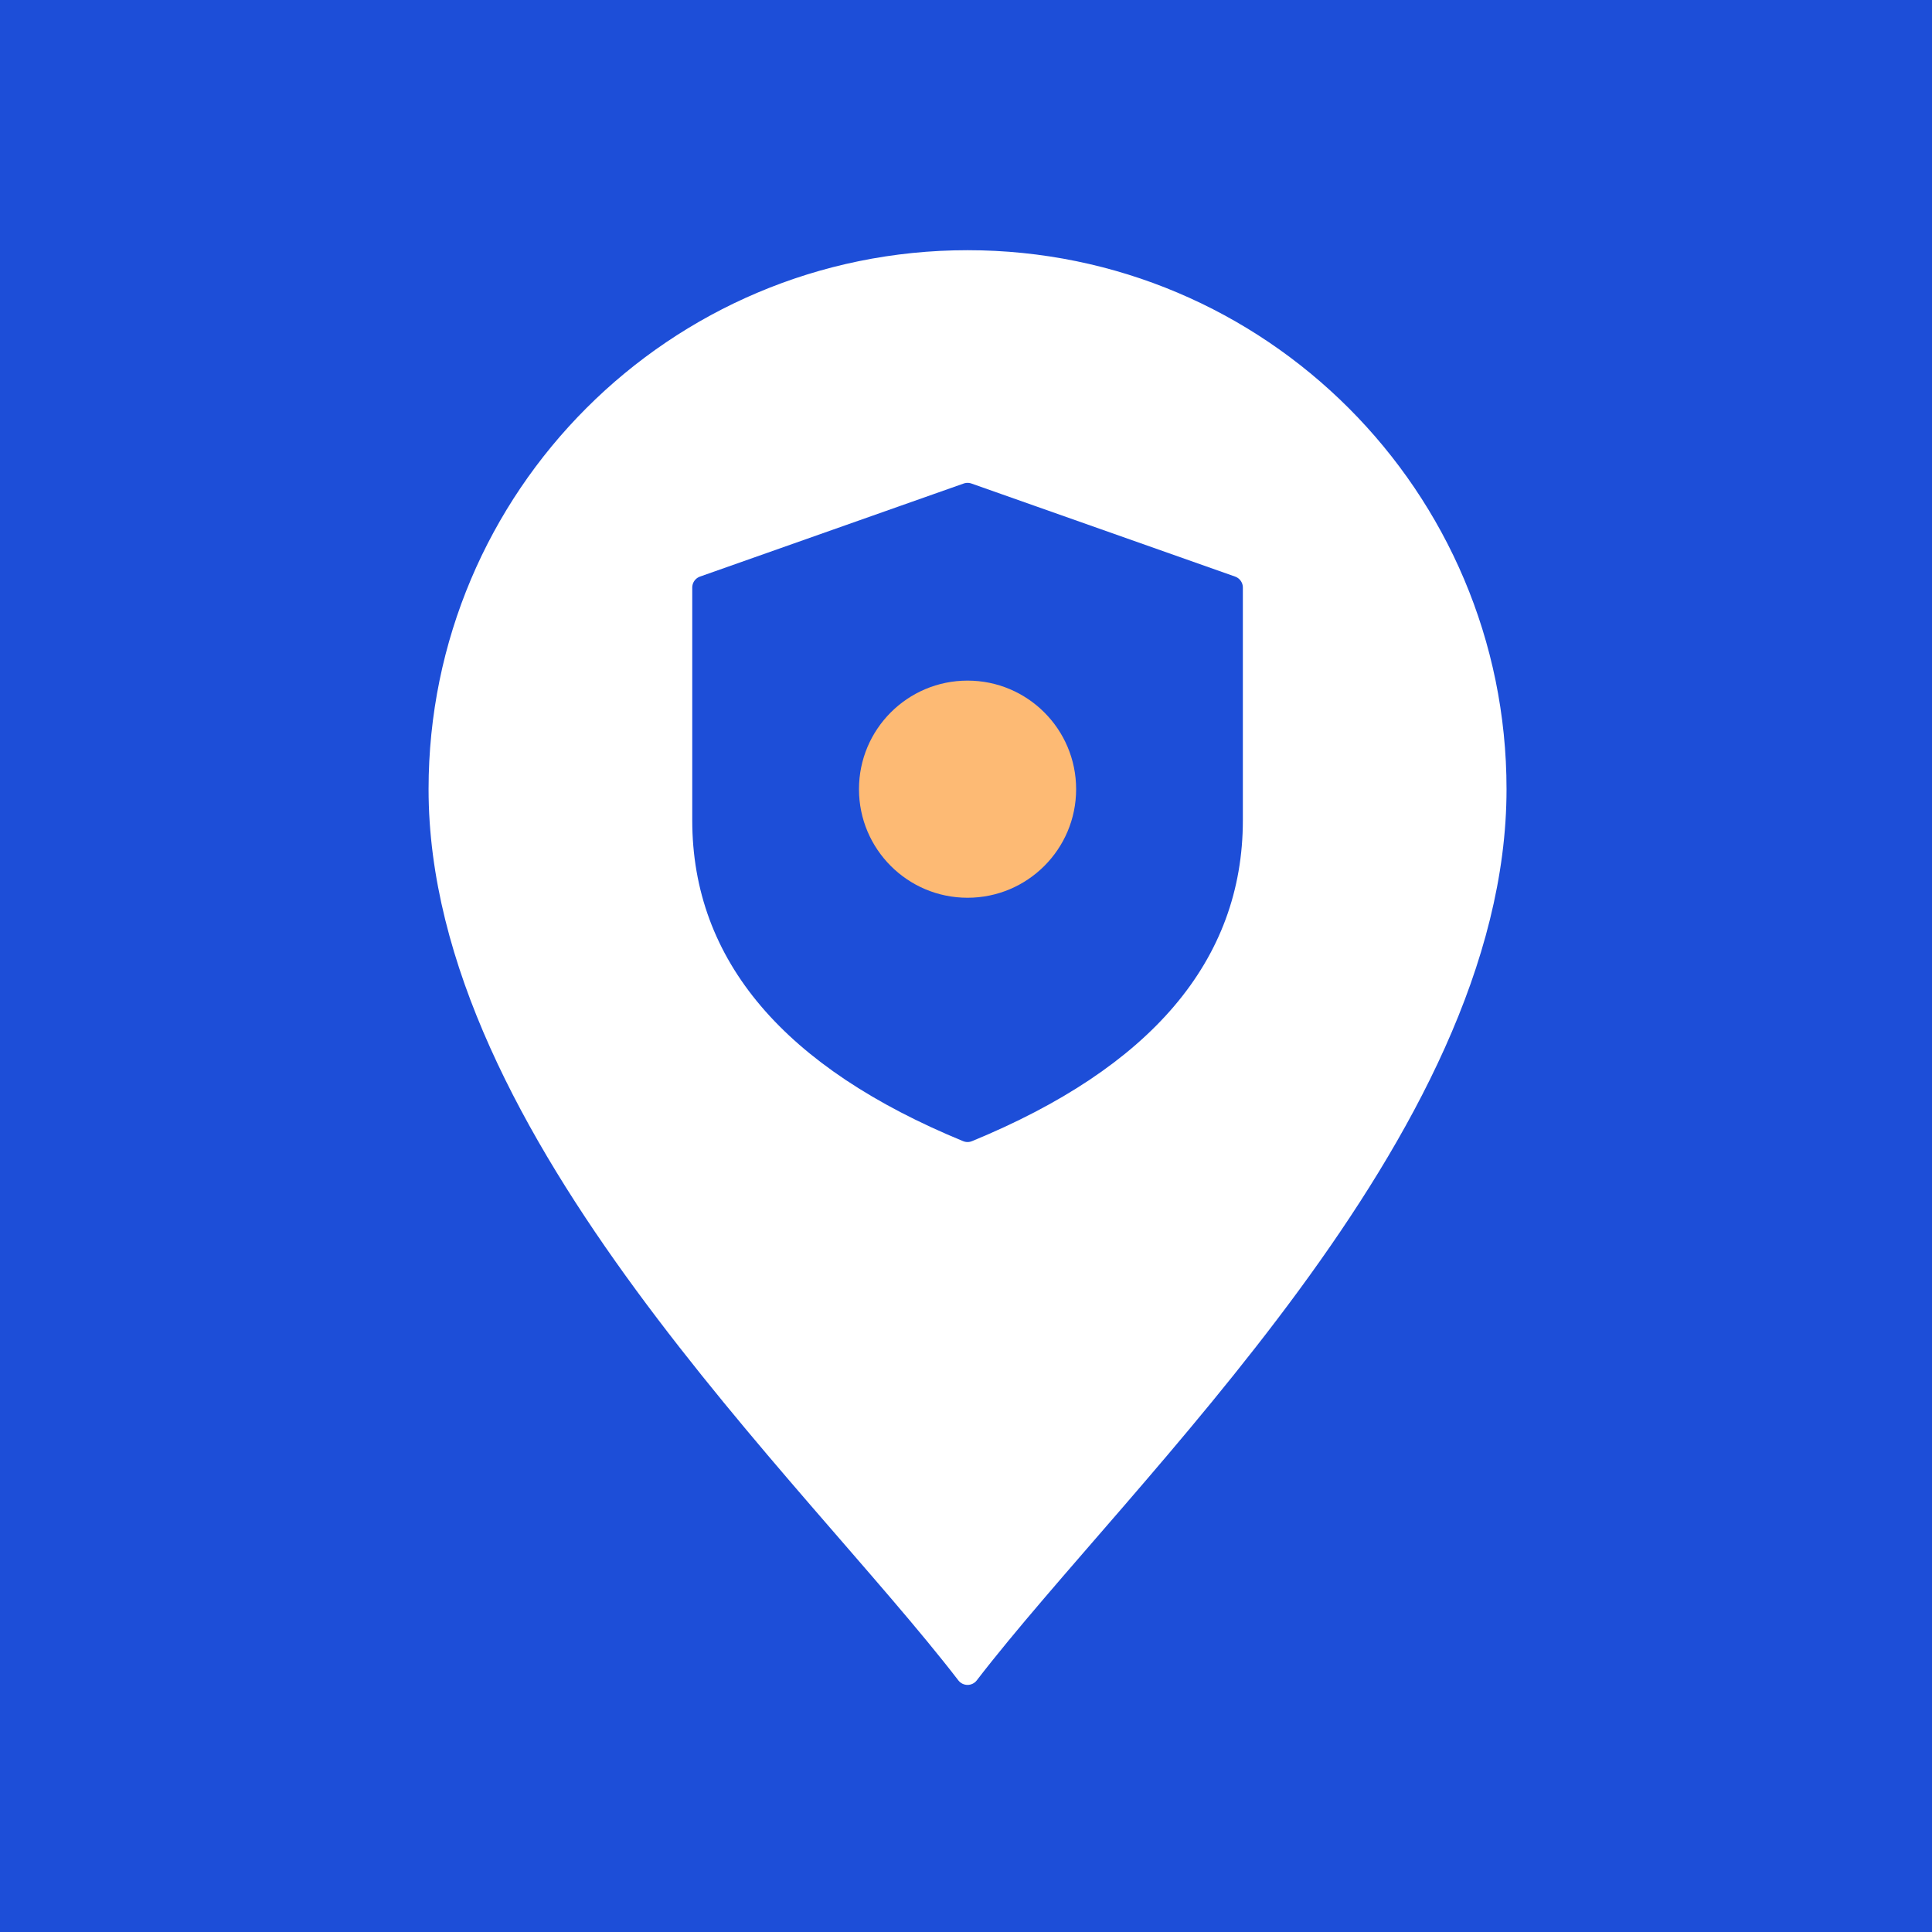
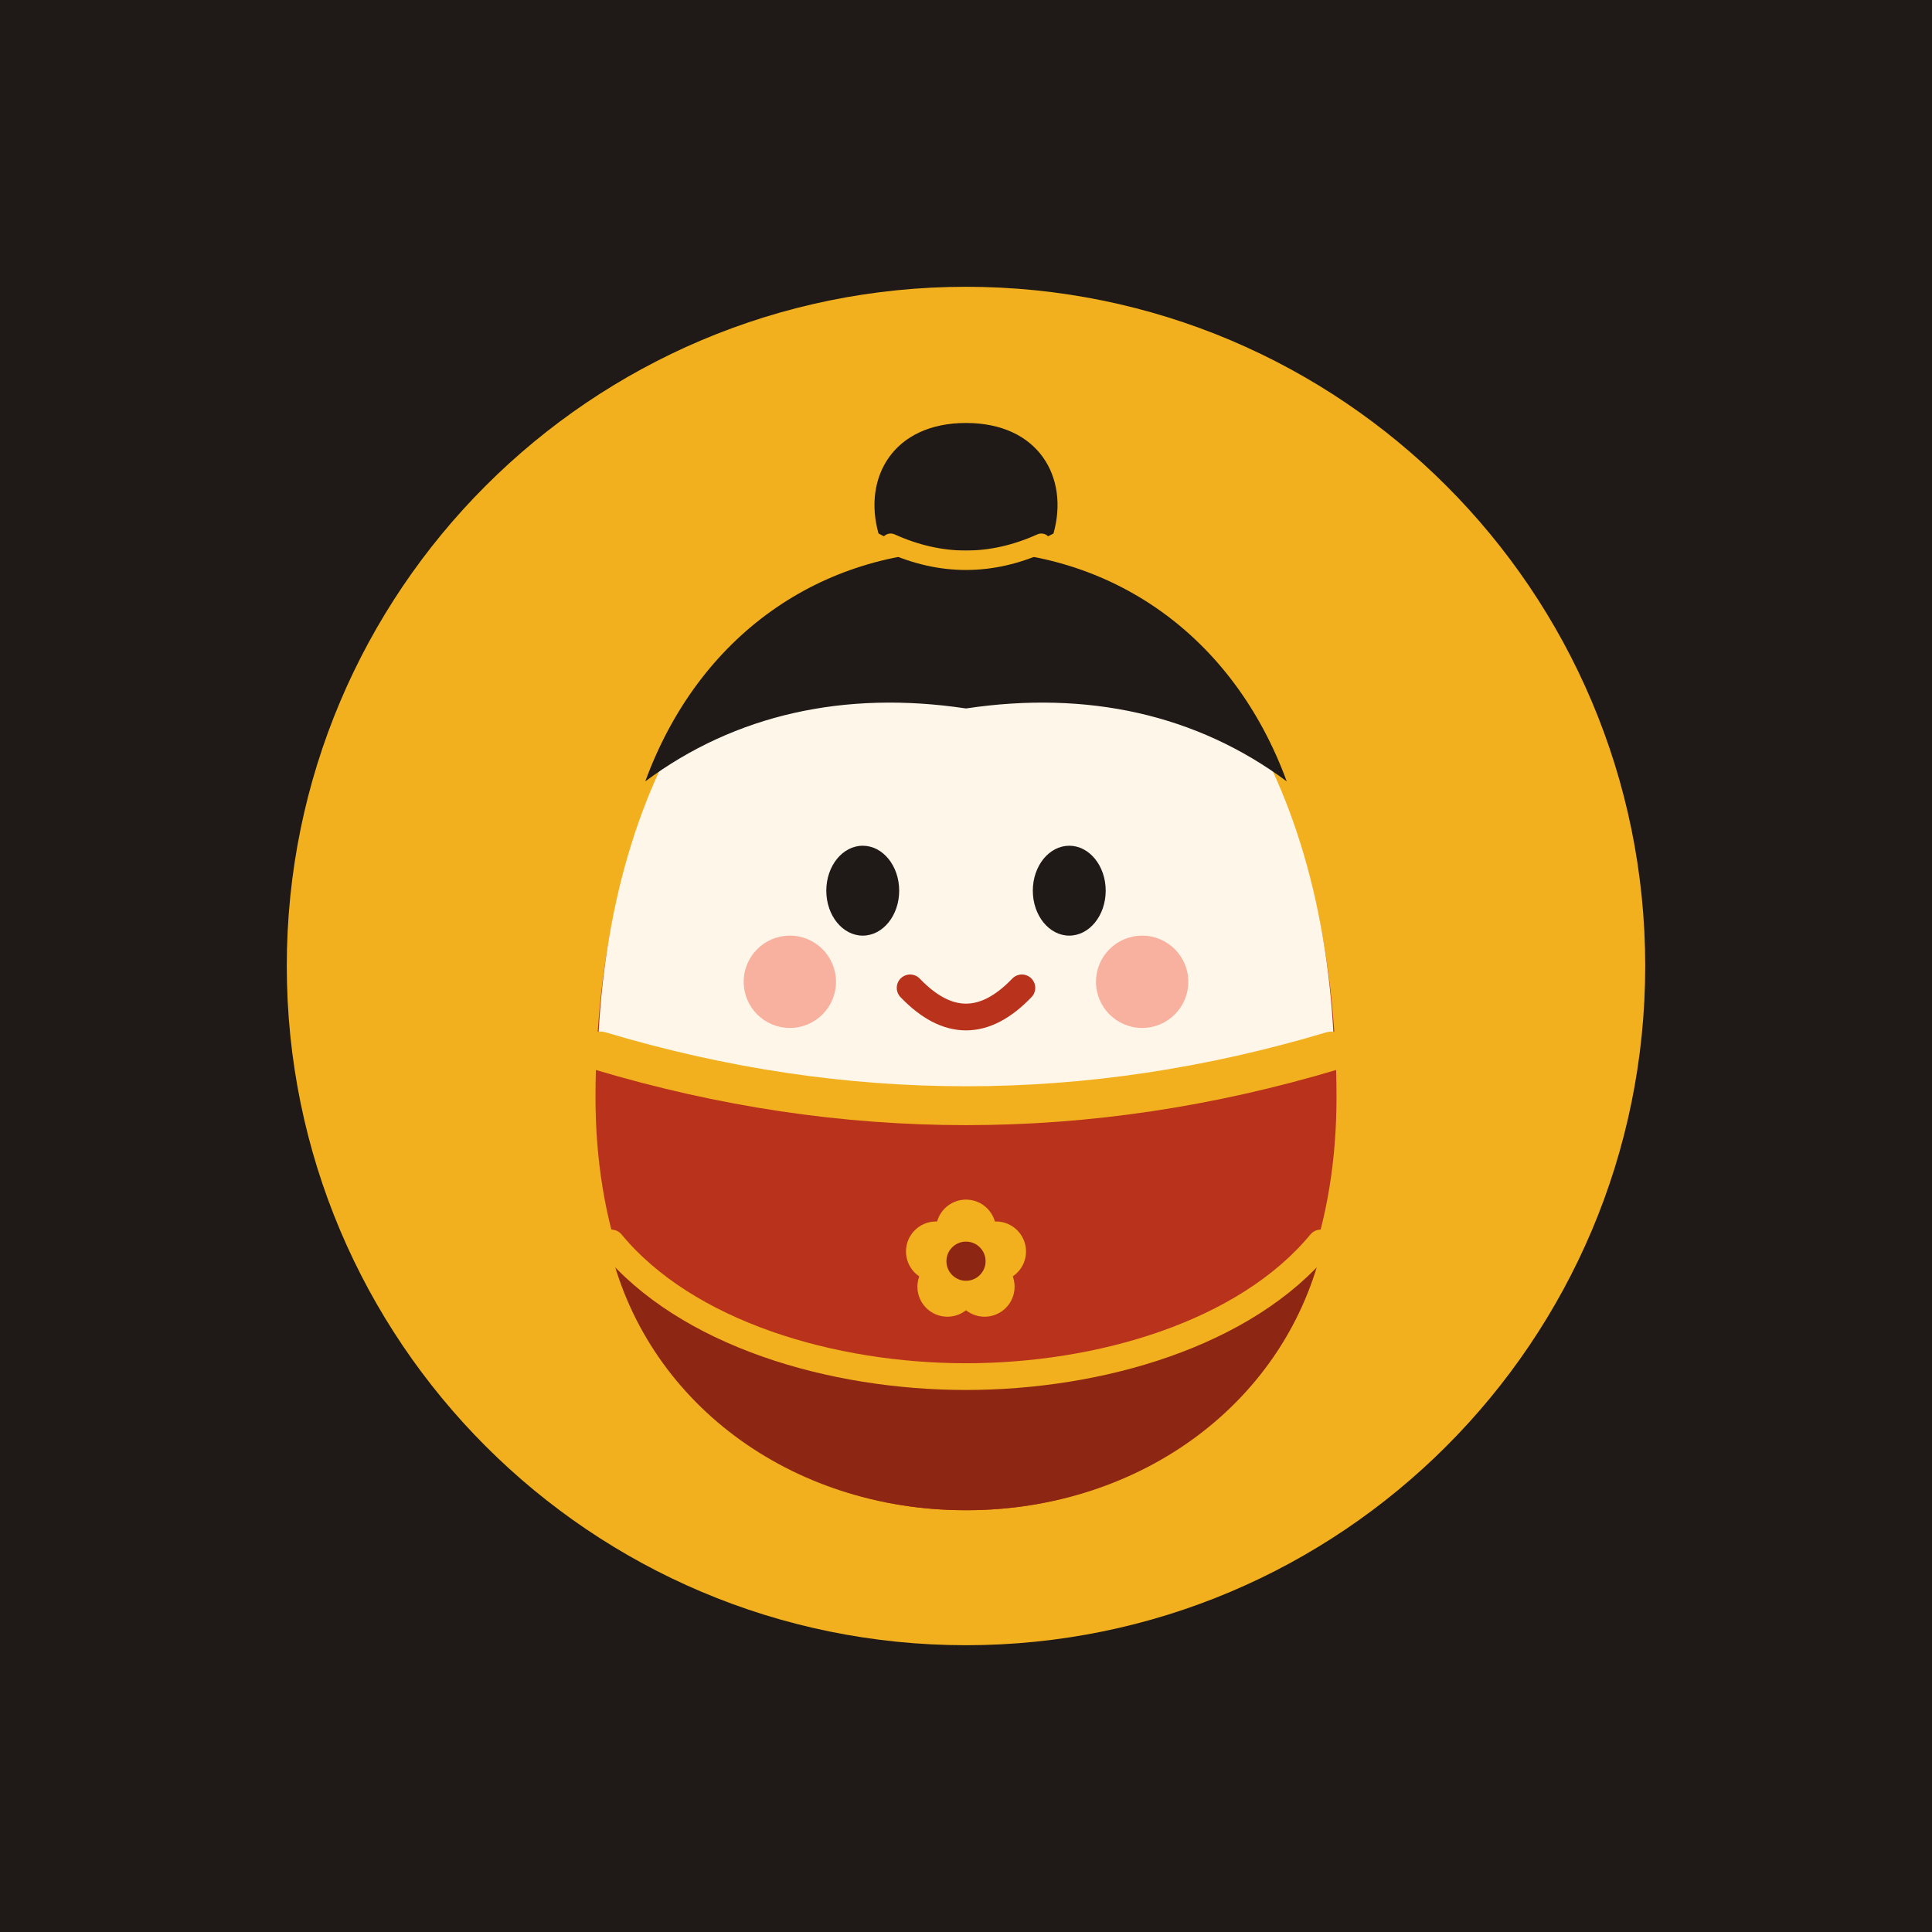
<svg xmlns="http://www.w3.org/2000/svg" width="1024" height="1024" viewBox="0 0 1024 1024">
-   <rect width="1024" height="1024" fill="#1D4ED8" />
-   <g transform="translate(101.7833 105.8936) scale(8.220776)">
-     <mask id="m36c" maskUnits="userSpaceOnUse" x="0" y="0" width="100" height="100">
-       <rect width="100" height="100" fill="#fff" />
-       <path d="M50 19 L67 25 L67 40 Q67 53 50 60 Q33 53 33 40 L33 25 Z" fill="#000" stroke="#000" stroke-width="1.5" stroke-linejoin="round" />
-     </mask>
-     <g mask="url(#m36c)">
-       <path d="M50 95 C40 82 16 60 16 38 A34 34 0 0 1 84 38 C84 60 60 82 50 95 Z" fill="#FFFFFF" stroke="#FFFFFF" stroke-width="1.5" stroke-linejoin="round" />
-     </g>
-     <circle cx="50" cy="38" r="7" fill="#FDBA74" />
+   <rect width="1024" height="1024" fill="#1F1A17" />
+   <circle cx="512" cy="512" r="360" fill="#F2B01E" />
+   <g transform="translate(190.0642 214.5313) scale(6.438717)">
+     <path d="M50 12 C69 12 80.5 32 80.5 57 C80.5 78 67.5 91 50 91 C32.5 91 19.5 78 19.5 57 C19.5 32 31 12 50 12 Z" fill="#B8321C" />
+     <path d="M50 1.5 C56 1.5 58.5 6 57.2 10.6 Q50 14.4 42.8 10.6 C41.5 6 44 1.5 50 1.5 Z" fill="#1F1A17" />
+     <path d="M19.7 53 C20.5 30.5 31.5 12 50 12 C68.5 12 79.5 30.5 80.3 53 Q50 62 19.7 53 Z" fill="#FFF6EA" />
+     <path d="M20.6 69 C27 76.5 39 80 50 80 C61 80 73 76.5 79.4 69 C76.5 82 64.5 91 50 91 C35.5 91 23.5 82 20.6 69 Z" fill="#8E2614" />
+     <path d="M19.9 53.2 Q50 62.2 80.1 53.2" fill="none" stroke="#F2B01E" stroke-width="3.2" stroke-linecap="round" stroke-linejoin="round" />
+     <path d="M20.8 69 C27 76.5 39 80 50 80 C61 80 73 76.5 79.2 69" fill="none" stroke="#F2B01E" stroke-width="2.2" stroke-linecap="round" stroke-linejoin="round" />
+     <circle cx="50" cy="67.9" r="2.47" fill="#F2B01E" />
+     <circle cx="52.47" cy="69.7" r="2.47" fill="#F2B01E" />
+     <circle cx="51.53" cy="72.6" r="2.47" fill="#F2B01E" />
+     <circle cx="48.47" cy="72.6" r="2.47" fill="#F2B01E" />
+     <circle cx="47.53" cy="69.7" r="2.47" fill="#F2B01E" />
+     <circle cx="50" cy="70.5" r="1.612" fill="#8E2614" />
+     <path d="M23.6 31 C28 19 38 12 50 12 C62 12 72 19 76.4 31 C69 25.5 60 23.5 50 25 C40 23.5 31 25.5 23.6 31 Z" fill="#1F1A17" />
+     <path d="M43.8 11.4 Q50 14.2 56.2 11.4" fill="none" stroke="#F2B01E" stroke-width="1.6" stroke-linecap="round" stroke-linejoin="round" />
+     <path d="M44.5 40A3 3.7 0 1 0 38.5 40A3 3.7 0 1 0 44.5 40Z" fill="#1F1A17" />
+     <path d="M61.5 40A3 3.7 0 1 0 55.5 40A3 3.7 0 1 0 61.5 40Z" fill="#1F1A17" />
+     <circle cx="35.5" cy="47.5" r="3.8" fill="#F6A08C" opacity="0.8" />
+     <circle cx="64.5" cy="47.5" r="3.8" fill="#F6A08C" opacity="0.8" />
+     <path d="M45.4 48 Q50 52.8 54.6 48" fill="none" stroke="#B8321C" stroke-width="2.2" stroke-linecap="round" stroke-linejoin="round" />
  </g>
</svg>
